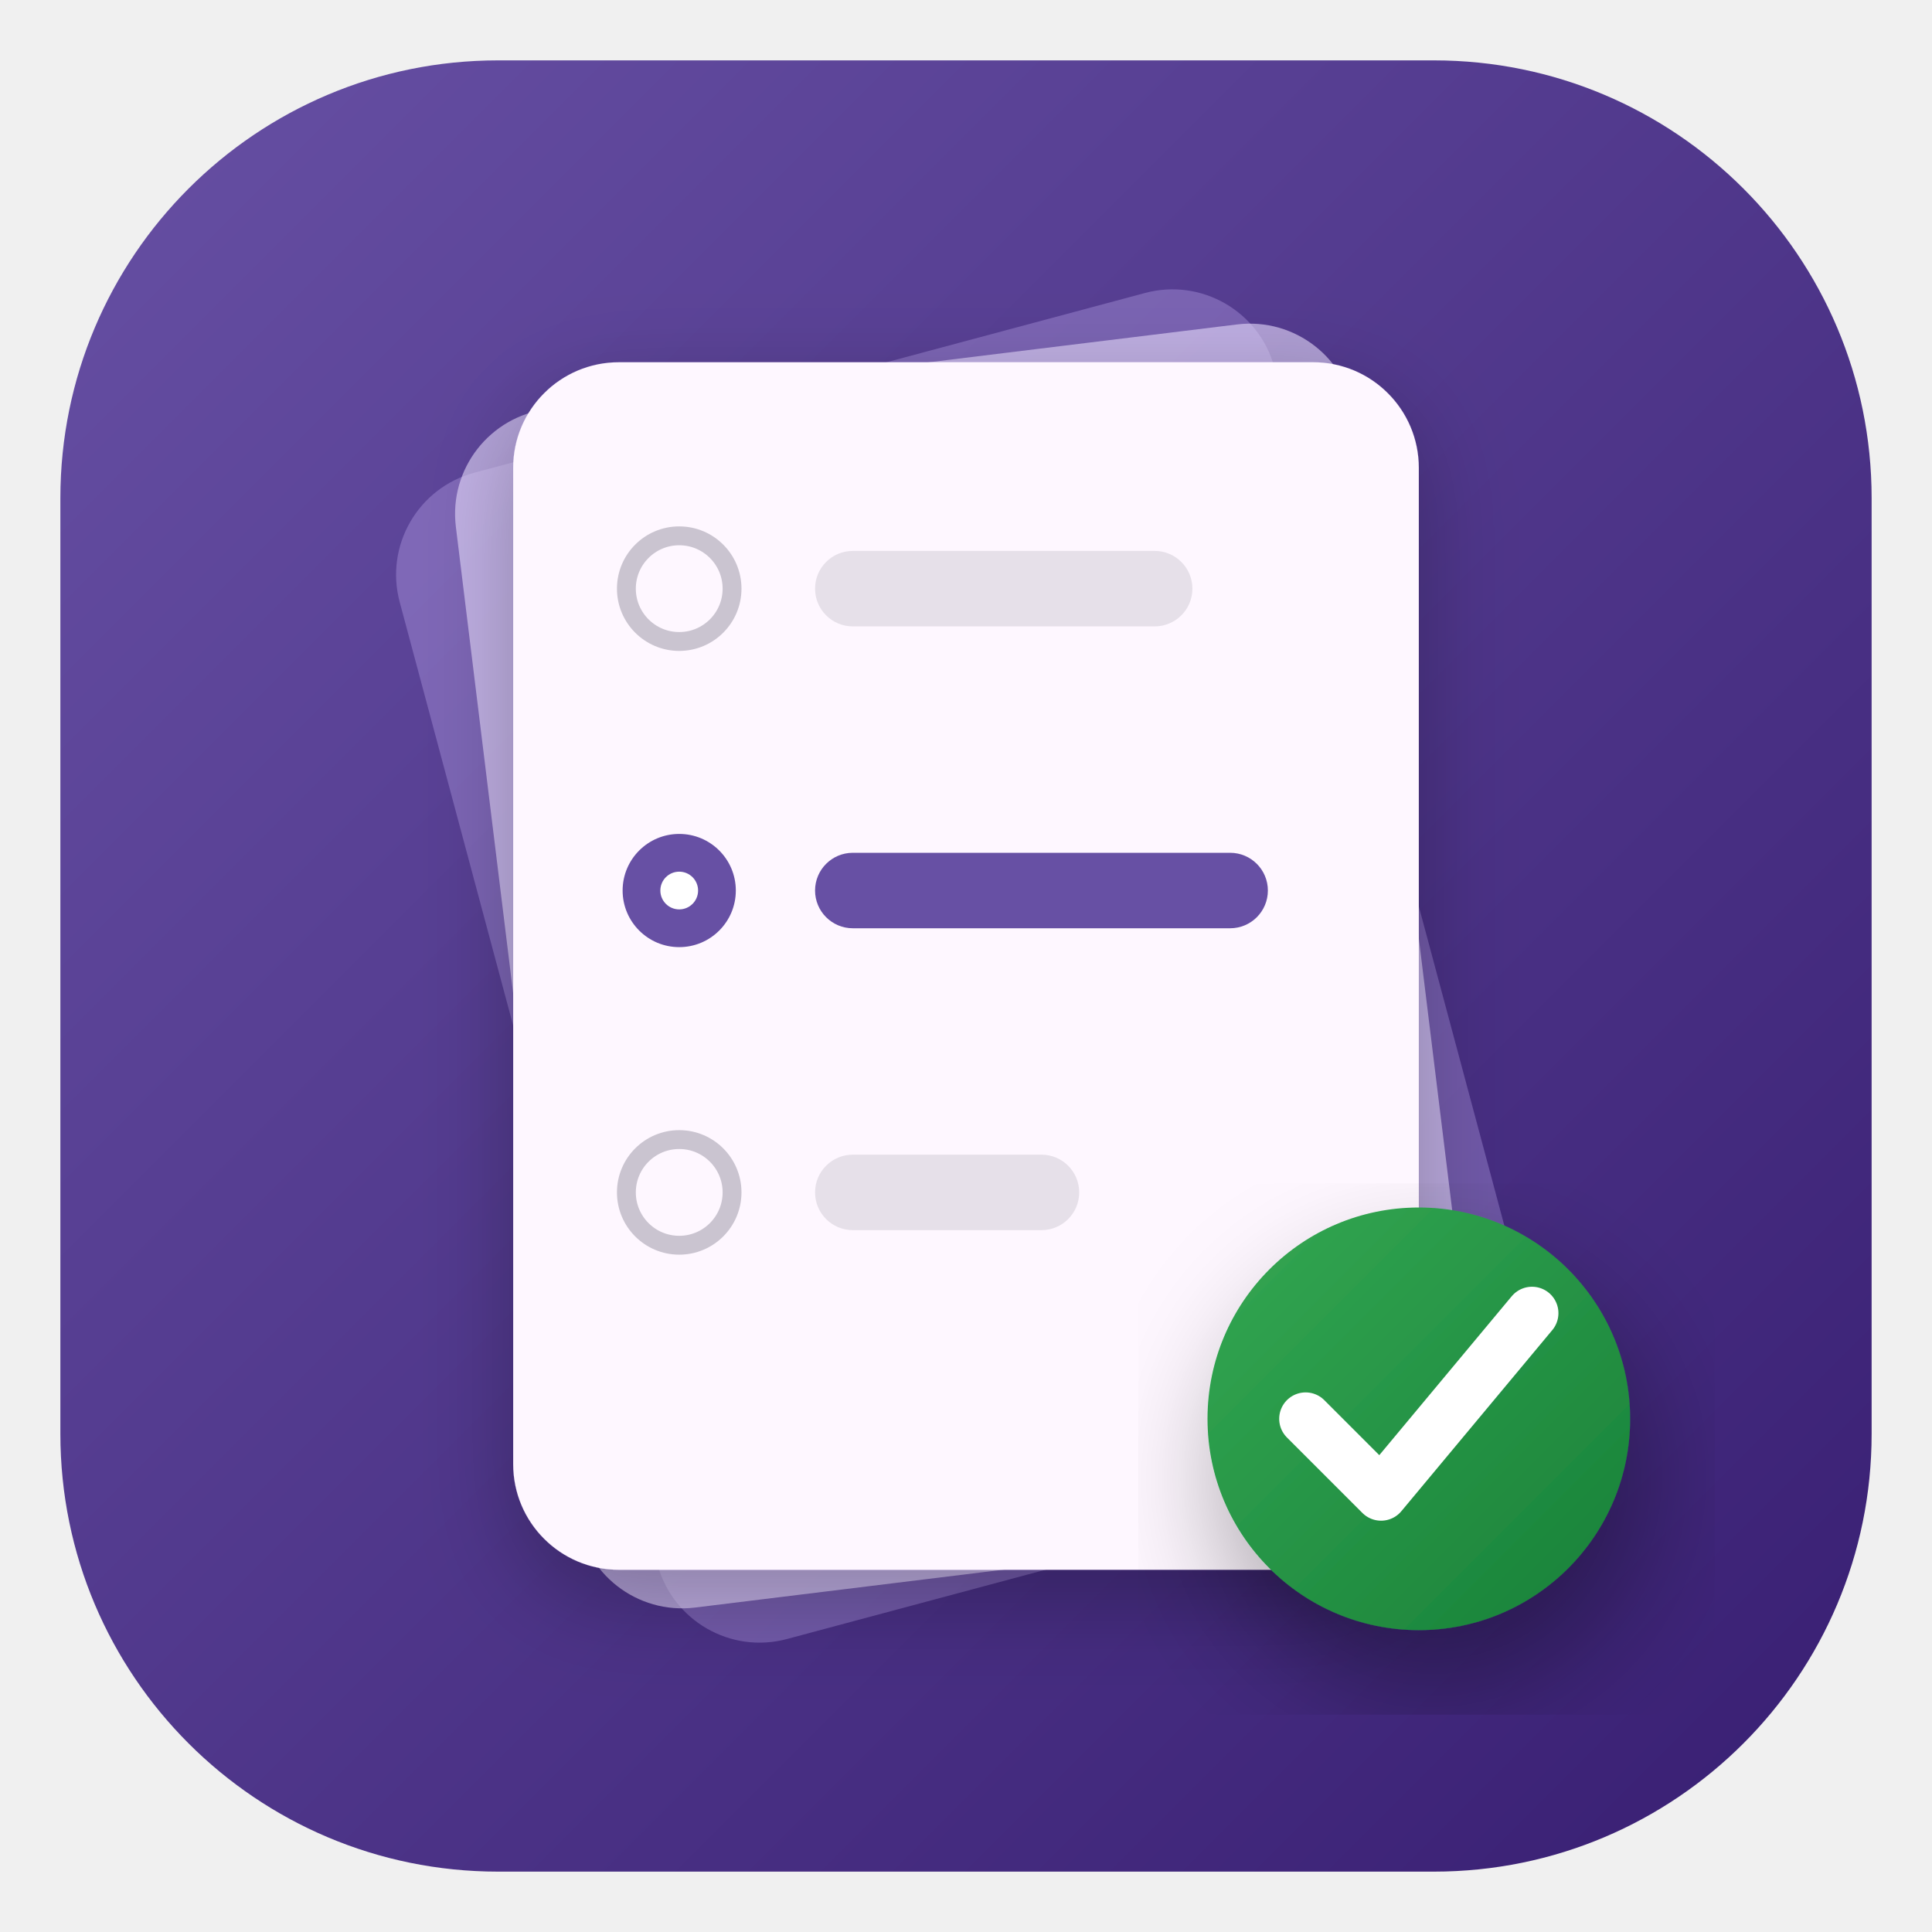
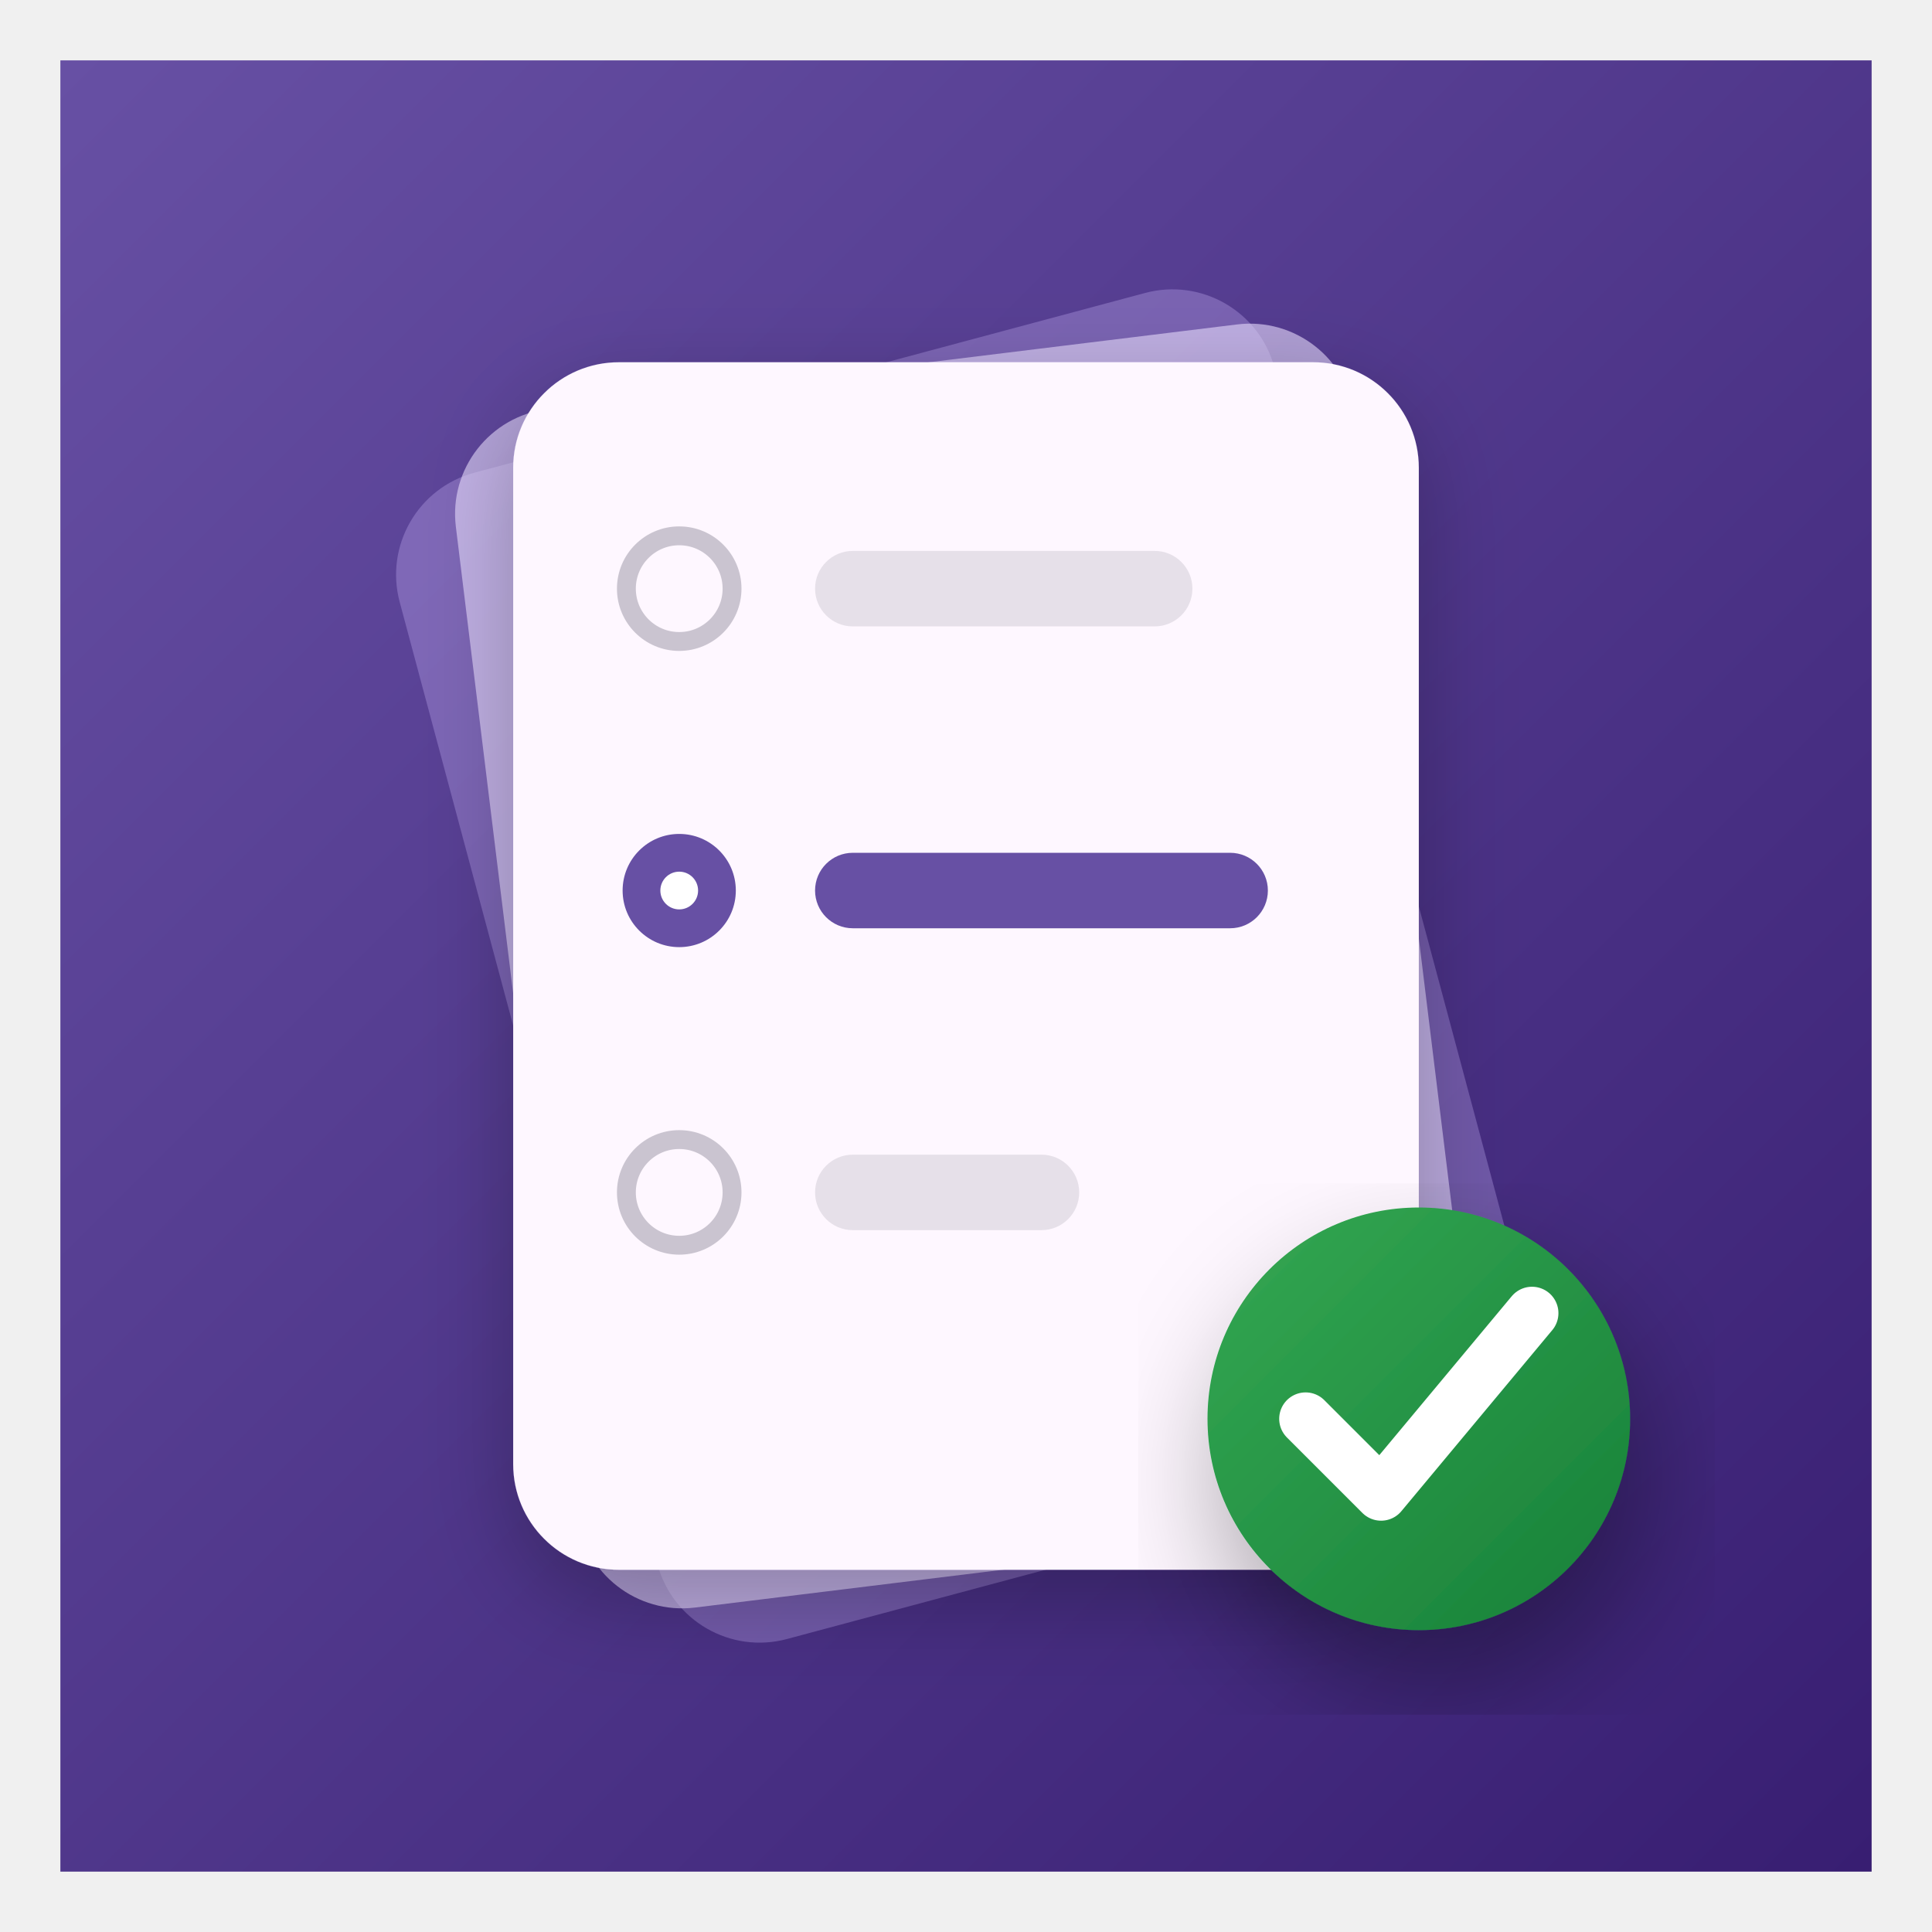
<svg xmlns="http://www.w3.org/2000/svg" viewBox="0 0 512 512" width="512" height="512">
  <defs>
    <linearGradient id="bgGradient" x1="0%" y1="0%" x2="100%" y2="100%">
      <stop offset="0%" stop-color="#6750A4" />
      <stop offset="100%" stop-color="#381E72" />
    </linearGradient>
    <linearGradient id="checkGradient" x1="0%" y1="0%" x2="100%" y2="100%">
      <stop offset="0%" stop-color="#34A853" />
      <stop offset="100%" stop-color="#188038" />
    </linearGradient>
    <filter id="softShadow" x="-10%" y="-10%" width="130%" height="130%">
      <feDropShadow dx="0" dy="8" stdDeviation="12" flood-color="#000000" flood-opacity="0.25" />
    </filter>
    <filter id="heavyShadow" x="-20%" y="-20%" width="140%" height="140%">
      <feDropShadow dx="4" dy="16" stdDeviation="16" flood-color="#000000" flood-opacity="0.35" />
    </filter>
  </defs>
-   <rect x="16" y="16" width="480" height="480" rx="116" fill="url(#bgGradient)" />
+   <rect x="16" y="16" width="480" height="480" fill="url(#bgGradient)" />
  <rect x="136" y="96" width="240" height="320" rx="28" fill="#D0BCFF" opacity="0.3" transform="rotate(-15 256 256)" />
  <rect x="136" y="96" width="240" height="320" rx="28" fill="#EADDFF" opacity="0.6" transform="rotate(-7 256 256)" />
  <rect x="136" y="96" width="240" height="320" rx="28" fill="#FEF7FF" filter="url(#softShadow)" />
  <g transform="translate(0, -10)">
    <circle cx="180" cy="166" r="14" fill="none" stroke="#CAC4D0" stroke-width="5" />
    <rect x="216" y="156" width="100" height="20" rx="10" fill="#E6E0E9" />
    <circle cx="180" cy="246" r="15" fill="#6750A4" />
    <circle cx="180" cy="246" r="5" fill="#FFFFFF" />
    <rect x="216" y="236" width="120" height="20" rx="10" fill="#6750A4" />
    <circle cx="180" cy="326" r="14" fill="none" stroke="#CAC4D0" stroke-width="5" />
    <rect x="216" y="316" width="70" height="20" rx="10" fill="#E6E0E9" />
  </g>
  <g>
    <circle cx="376" cy="376" r="56" fill="url(#checkGradient)" filter="url(#heavyShadow)" />
    <path d="M 346 376 L 366 396 L 406 348" fill="none" stroke="#FFFFFF" stroke-width="14" stroke-linecap="round" stroke-linejoin="round" />
  </g>
</svg>
